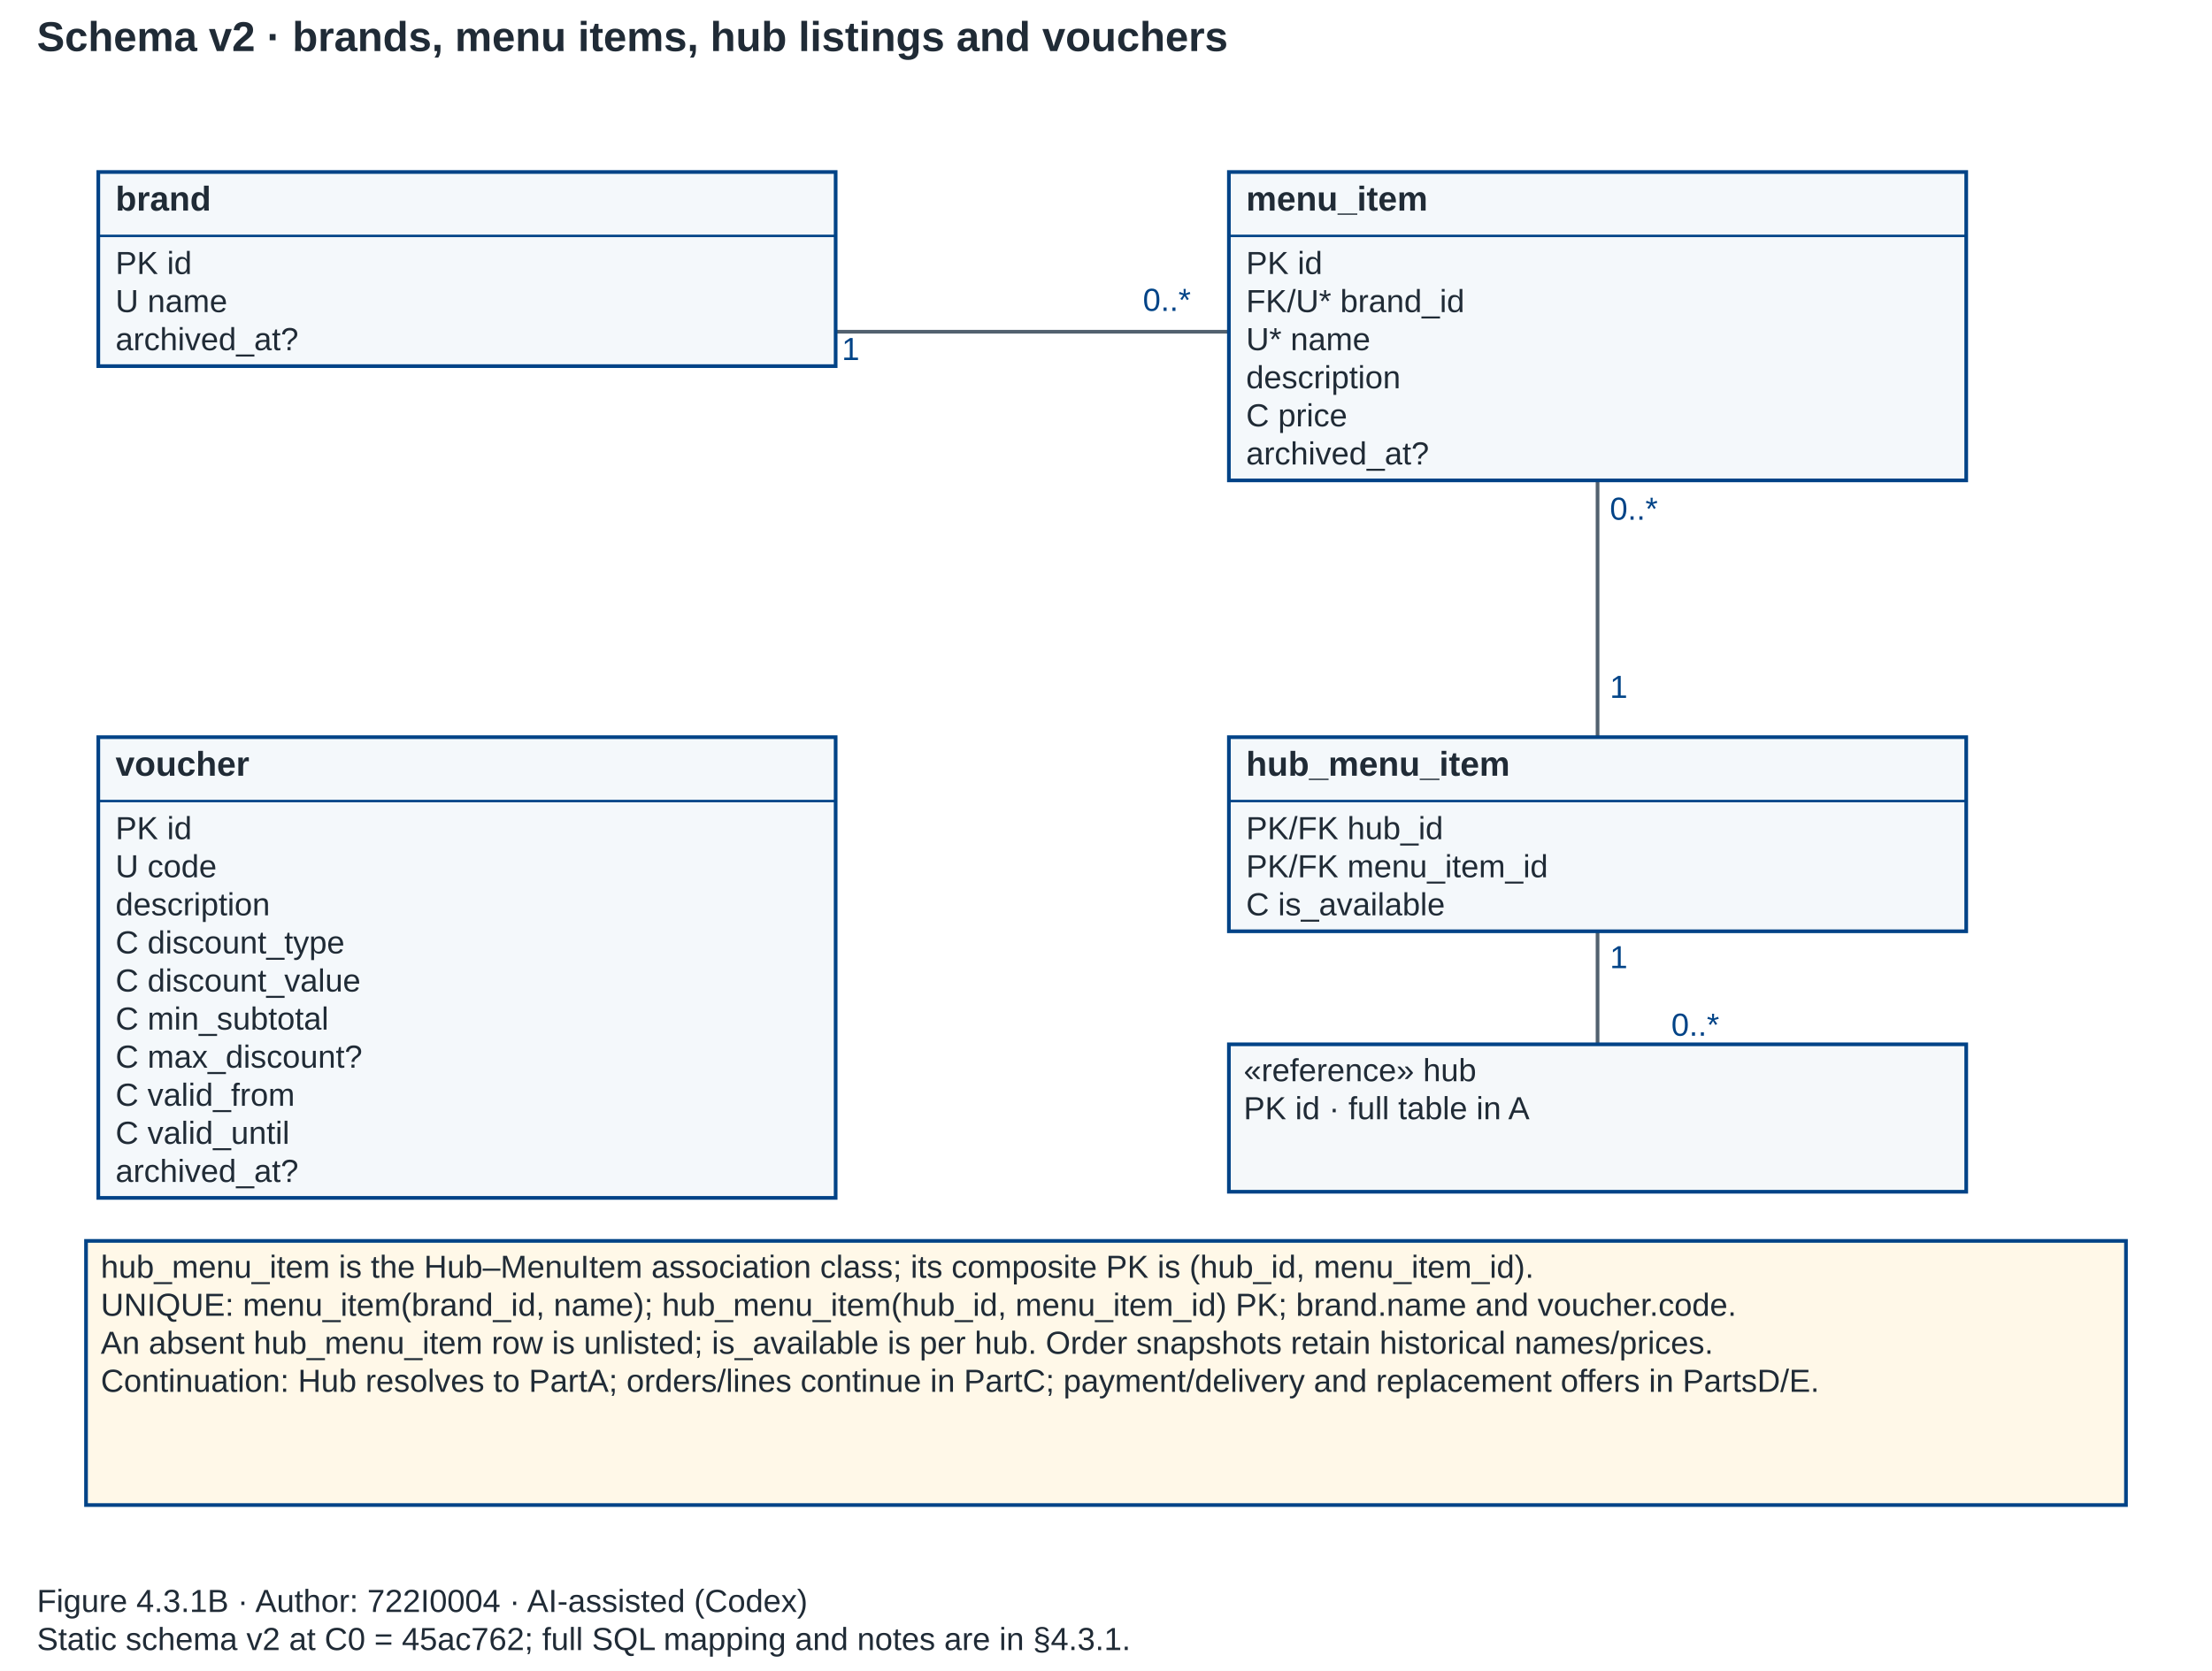
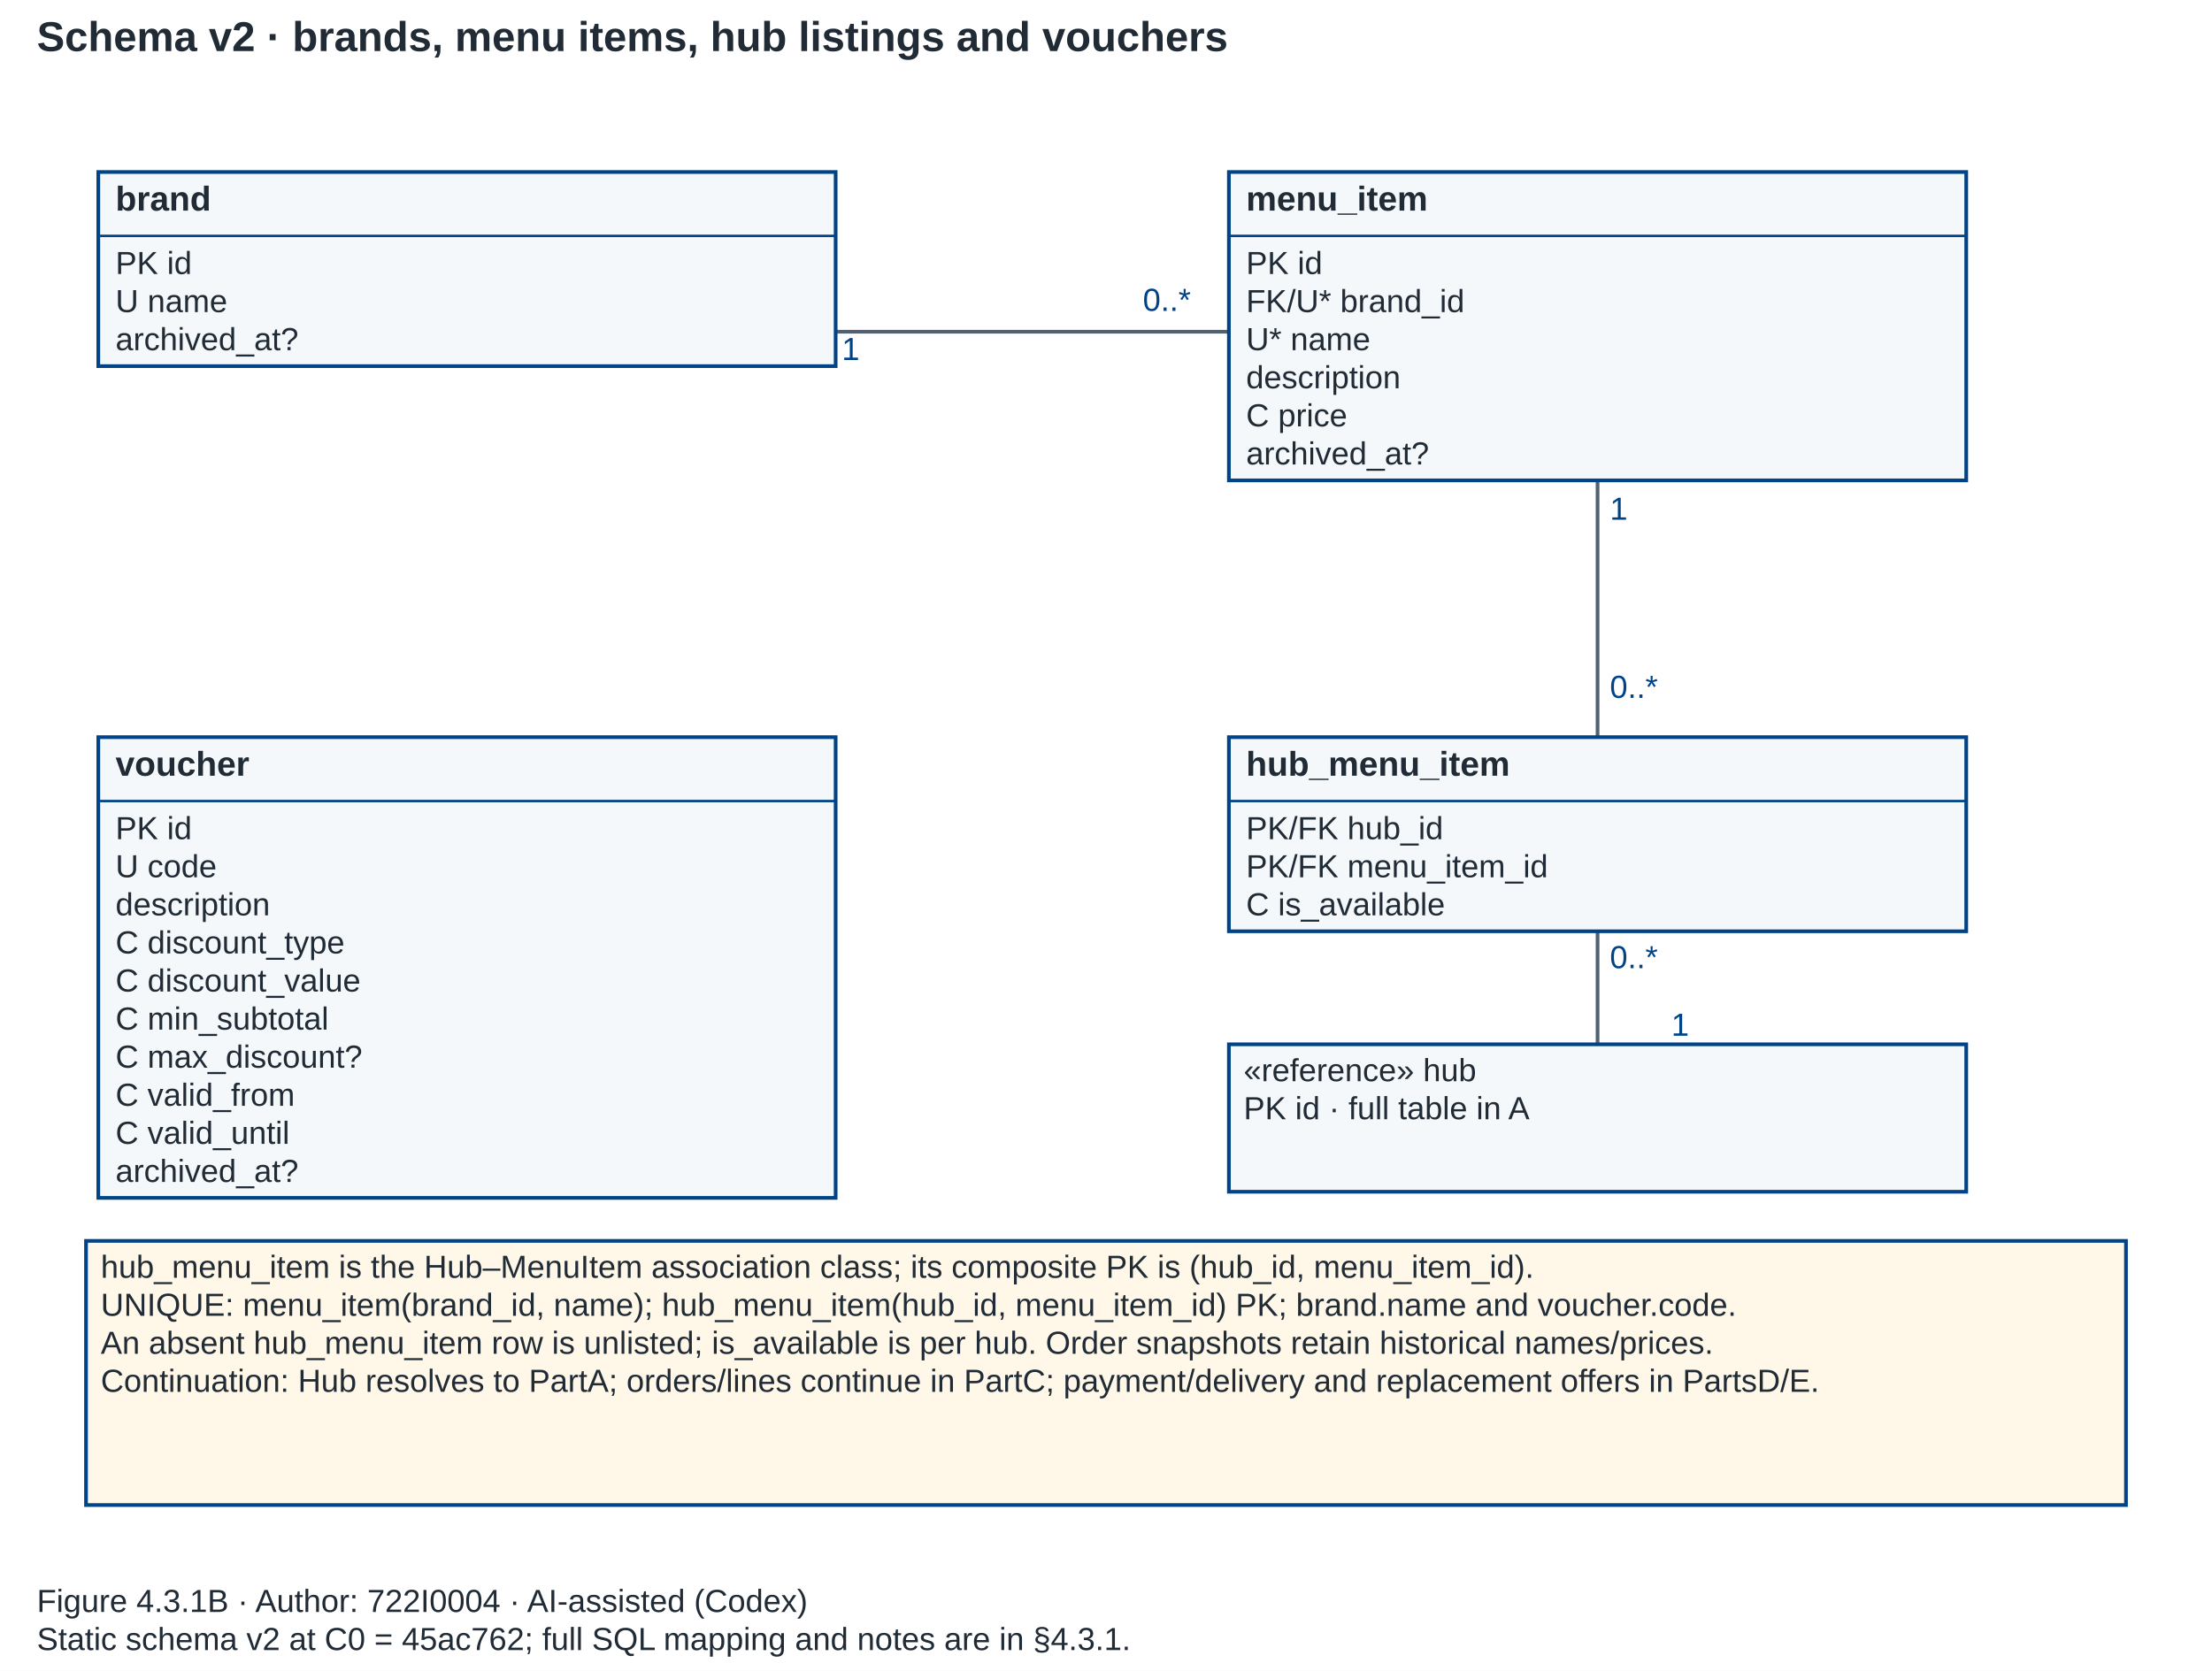
<svg xmlns="http://www.w3.org/2000/svg" width="1800" height="1360" viewBox="0 0 1800 1360">
  <rect width="100%" height="100%" fill="white" />
  <polyline points="1000,270 680,270" fill="none" stroke="#52616F" stroke-width="3" />
  <polyline points="1300,600 1300,391" fill="none" stroke="#52616F" stroke-width="3" />
  <polyline points="1300,758 1300,850" fill="none" stroke="#52616F" stroke-width="3" />
  <rect x="80" y="140" width="600" height="158" fill="#F4F8FB" stroke="#004387" stroke-width="3" />
  <path d="M80,192 H680" stroke="#004387" stroke-width="2" />
  <rect x="1000" y="140" width="600" height="251" fill="#F4F8FB" stroke="#004387" stroke-width="3" />
  <path d="M1000,192 H1600" stroke="#004387" stroke-width="2" />
  <rect x="1000" y="600" width="600" height="158" fill="#F4F8FB" stroke="#004387" stroke-width="3" />
  <path d="M1000,652 H1600" stroke="#004387" stroke-width="2" />
  <rect x="80" y="600" width="600" height="375" fill="#F4F8FB" stroke="#004387" stroke-width="3" />
  <path d="M80,652 H680" stroke="#004387" stroke-width="2" />
  <rect x="1000" y="850" width="600" height="120" fill="#F5F8FA" stroke="#004387" stroke-width="3" />
  <rect x="70" y="1010" width="1660" height="215" fill="#FFF8E8" stroke="#004387" stroke-width="3" />
  <text x="30" y="18" fill="#202B36" font-family="Arial, sans-serif" font-size="34" font-weight="700" dominant-baseline="hanging">
    <tspan x="30" dy="0">Schema v2 · brands, menu items, hub listings and vouchers</tspan>
  </text>
  <text x="30" y="1294" fill="#202B36" font-family="Arial, sans-serif" font-size="26" font-weight="400" dominant-baseline="hanging">
    <tspan x="30" dy="0">Figure 4.3.1B · Author: 722I0004 · AI-assisted (Codex)</tspan>
  </text>
  <text x="30" y="1325" fill="#202B36" font-family="Arial, sans-serif" font-size="26" font-weight="400" dominant-baseline="hanging">
    <tspan x="30" dy="0">Static schema v2 at C0 = 45ac762; full SQL mapping and notes are in §4.3.1.</tspan>
  </text>
  <text x="930" y="235" fill="#004387" font-family="Arial, sans-serif" font-size="26" font-weight="400" dominant-baseline="hanging">
    <tspan x="930" dy="0">0..*</tspan>
  </text>
  <text x="685" y="275" fill="#004387" font-family="Arial, sans-serif" font-size="26" font-weight="400" dominant-baseline="hanging">
    <tspan x="685" dy="0">1</tspan>
  </text>
  <text x="1310" y="550" fill="#004387" font-family="Arial, sans-serif" font-size="26" font-weight="400" dominant-baseline="hanging">
+     <tspan x="1310" dy="0">0..*</tspan>
+   </text>
+   <text x="1310" y="405" fill="#004387" font-family="Arial, sans-serif" font-size="26" font-weight="400" dominant-baseline="hanging">
    <tspan x="1310" dy="0">1</tspan>
  </text>
-   <text x="1310" y="405" fill="#004387" font-family="Arial, sans-serif" font-size="26" font-weight="400" dominant-baseline="hanging">
+   <text x="1310" y="770" fill="#004387" font-family="Arial, sans-serif" font-size="26" font-weight="400" dominant-baseline="hanging">
    <tspan x="1310" dy="0">0..*</tspan>
  </text>
-   <text x="1310" y="770" fill="#004387" font-family="Arial, sans-serif" font-size="26" font-weight="400" dominant-baseline="hanging">
-     <tspan x="1310" dy="0">1</tspan>
-   </text>
  <text x="1360" y="825" fill="#004387" font-family="Arial, sans-serif" font-size="26" font-weight="400" dominant-baseline="hanging">
-     <tspan x="1360" dy="0">0..*</tspan>
+     <tspan x="1360" dy="0">1</tspan>
  </text>
  <text x="94" y="152" fill="#202B36" font-family="Arial, sans-serif" font-size="28" font-weight="700" dominant-baseline="hanging">
    <tspan x="94" dy="0">brand</tspan>
  </text>
  <text x="94" y="205" fill="#202B36" font-family="Arial, sans-serif" font-size="26" font-weight="400" dominant-baseline="hanging">
    <tspan x="94" dy="0">PK id</tspan>
  </text>
  <text x="94" y="236" fill="#202B36" font-family="Arial, sans-serif" font-size="26" font-weight="400" dominant-baseline="hanging">
    <tspan x="94" dy="0">U name</tspan>
  </text>
  <text x="94" y="267" fill="#202B36" font-family="Arial, sans-serif" font-size="26" font-weight="400" dominant-baseline="hanging">
    <tspan x="94" dy="0">archived_at?</tspan>
  </text>
  <text x="1014" y="152" fill="#202B36" font-family="Arial, sans-serif" font-size="28" font-weight="700" dominant-baseline="hanging">
    <tspan x="1014" dy="0">menu_item</tspan>
  </text>
  <text x="1014" y="205" fill="#202B36" font-family="Arial, sans-serif" font-size="26" font-weight="400" dominant-baseline="hanging">
    <tspan x="1014" dy="0">PK id</tspan>
  </text>
  <text x="1014" y="236" fill="#202B36" font-family="Arial, sans-serif" font-size="26" font-weight="400" dominant-baseline="hanging">
    <tspan x="1014" dy="0">FK/U* brand_id</tspan>
  </text>
  <text x="1014" y="267" fill="#202B36" font-family="Arial, sans-serif" font-size="26" font-weight="400" dominant-baseline="hanging">
    <tspan x="1014" dy="0">U* name</tspan>
  </text>
  <text x="1014" y="298" fill="#202B36" font-family="Arial, sans-serif" font-size="26" font-weight="400" dominant-baseline="hanging">
    <tspan x="1014" dy="0">description</tspan>
  </text>
  <text x="1014" y="329" fill="#202B36" font-family="Arial, sans-serif" font-size="26" font-weight="400" dominant-baseline="hanging">
    <tspan x="1014" dy="0">C price</tspan>
  </text>
  <text x="1014" y="360" fill="#202B36" font-family="Arial, sans-serif" font-size="26" font-weight="400" dominant-baseline="hanging">
    <tspan x="1014" dy="0">archived_at?</tspan>
  </text>
  <text x="1014" y="612" fill="#202B36" font-family="Arial, sans-serif" font-size="28" font-weight="700" dominant-baseline="hanging">
    <tspan x="1014" dy="0">hub_menu_item</tspan>
  </text>
  <text x="1014" y="665" fill="#202B36" font-family="Arial, sans-serif" font-size="26" font-weight="400" dominant-baseline="hanging">
    <tspan x="1014" dy="0">PK/FK hub_id</tspan>
  </text>
  <text x="1014" y="696" fill="#202B36" font-family="Arial, sans-serif" font-size="26" font-weight="400" dominant-baseline="hanging">
    <tspan x="1014" dy="0">PK/FK menu_item_id</tspan>
  </text>
  <text x="1014" y="727" fill="#202B36" font-family="Arial, sans-serif" font-size="26" font-weight="400" dominant-baseline="hanging">
    <tspan x="1014" dy="0">C is_available</tspan>
  </text>
  <text x="94" y="612" fill="#202B36" font-family="Arial, sans-serif" font-size="28" font-weight="700" dominant-baseline="hanging">
    <tspan x="94" dy="0">voucher</tspan>
  </text>
  <text x="94" y="665" fill="#202B36" font-family="Arial, sans-serif" font-size="26" font-weight="400" dominant-baseline="hanging">
    <tspan x="94" dy="0">PK id</tspan>
  </text>
  <text x="94" y="696" fill="#202B36" font-family="Arial, sans-serif" font-size="26" font-weight="400" dominant-baseline="hanging">
    <tspan x="94" dy="0">U code</tspan>
  </text>
  <text x="94" y="727" fill="#202B36" font-family="Arial, sans-serif" font-size="26" font-weight="400" dominant-baseline="hanging">
    <tspan x="94" dy="0">description</tspan>
  </text>
  <text x="94" y="758" fill="#202B36" font-family="Arial, sans-serif" font-size="26" font-weight="400" dominant-baseline="hanging">
    <tspan x="94" dy="0">C discount_type</tspan>
  </text>
  <text x="94" y="789" fill="#202B36" font-family="Arial, sans-serif" font-size="26" font-weight="400" dominant-baseline="hanging">
    <tspan x="94" dy="0">C discount_value</tspan>
  </text>
  <text x="94" y="820" fill="#202B36" font-family="Arial, sans-serif" font-size="26" font-weight="400" dominant-baseline="hanging">
    <tspan x="94" dy="0">C min_subtotal</tspan>
  </text>
  <text x="94" y="851" fill="#202B36" font-family="Arial, sans-serif" font-size="26" font-weight="400" dominant-baseline="hanging">
    <tspan x="94" dy="0">C max_discount?</tspan>
  </text>
  <text x="94" y="882" fill="#202B36" font-family="Arial, sans-serif" font-size="26" font-weight="400" dominant-baseline="hanging">
    <tspan x="94" dy="0">C valid_from</tspan>
  </text>
  <text x="94" y="913" fill="#202B36" font-family="Arial, sans-serif" font-size="26" font-weight="400" dominant-baseline="hanging">
    <tspan x="94" dy="0">C valid_until</tspan>
  </text>
  <text x="94" y="944" fill="#202B36" font-family="Arial, sans-serif" font-size="26" font-weight="400" dominant-baseline="hanging">
    <tspan x="94" dy="0">archived_at?</tspan>
  </text>
  <text x="1012" y="862" fill="#202B36" font-family="Arial, sans-serif" font-size="26" font-weight="400" dominant-baseline="hanging">
    <tspan x="1012" dy="0">«reference» hub</tspan>
    <tspan x="1012" dy="30.94">PK id · full table in A</tspan>
  </text>
  <text x="82" y="1022" fill="#202B36" font-family="Arial, sans-serif" font-size="26" font-weight="400" dominant-baseline="hanging">
    <tspan x="82" dy="0">hub_menu_item is the Hub–MenuItem association class; its composite PK is (hub_id, menu_item_id).</tspan>
    <tspan x="82" dy="30.94">UNIQUE: menu_item(brand_id, name); hub_menu_item(hub_id, menu_item_id) PK; brand.name and voucher.code.</tspan>
    <tspan x="82" dy="30.94">An absent hub_menu_item row is unlisted; is_available is per hub. Order snapshots retain historical names/prices.</tspan>
    <tspan x="82" dy="30.94">Continuation: Hub resolves to PartA; orders/lines continue in PartC; payment/delivery and replacement offers in PartsD/E.</tspan>
  </text>
</svg>
